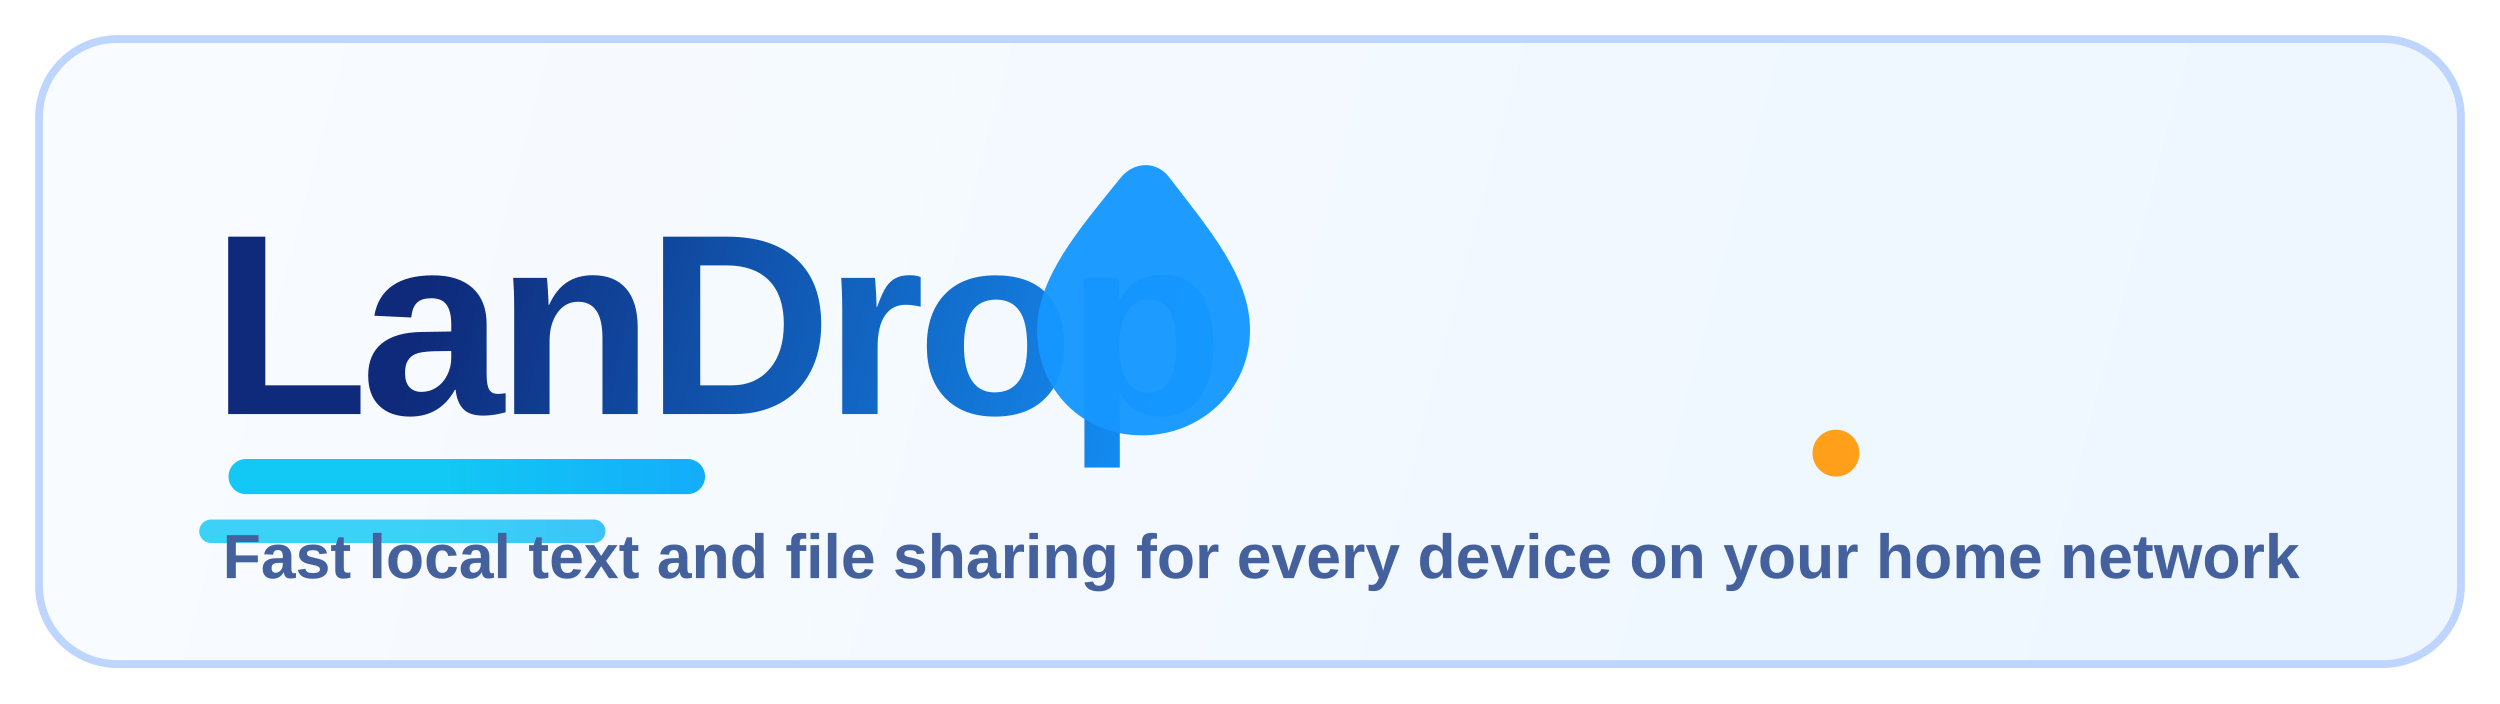
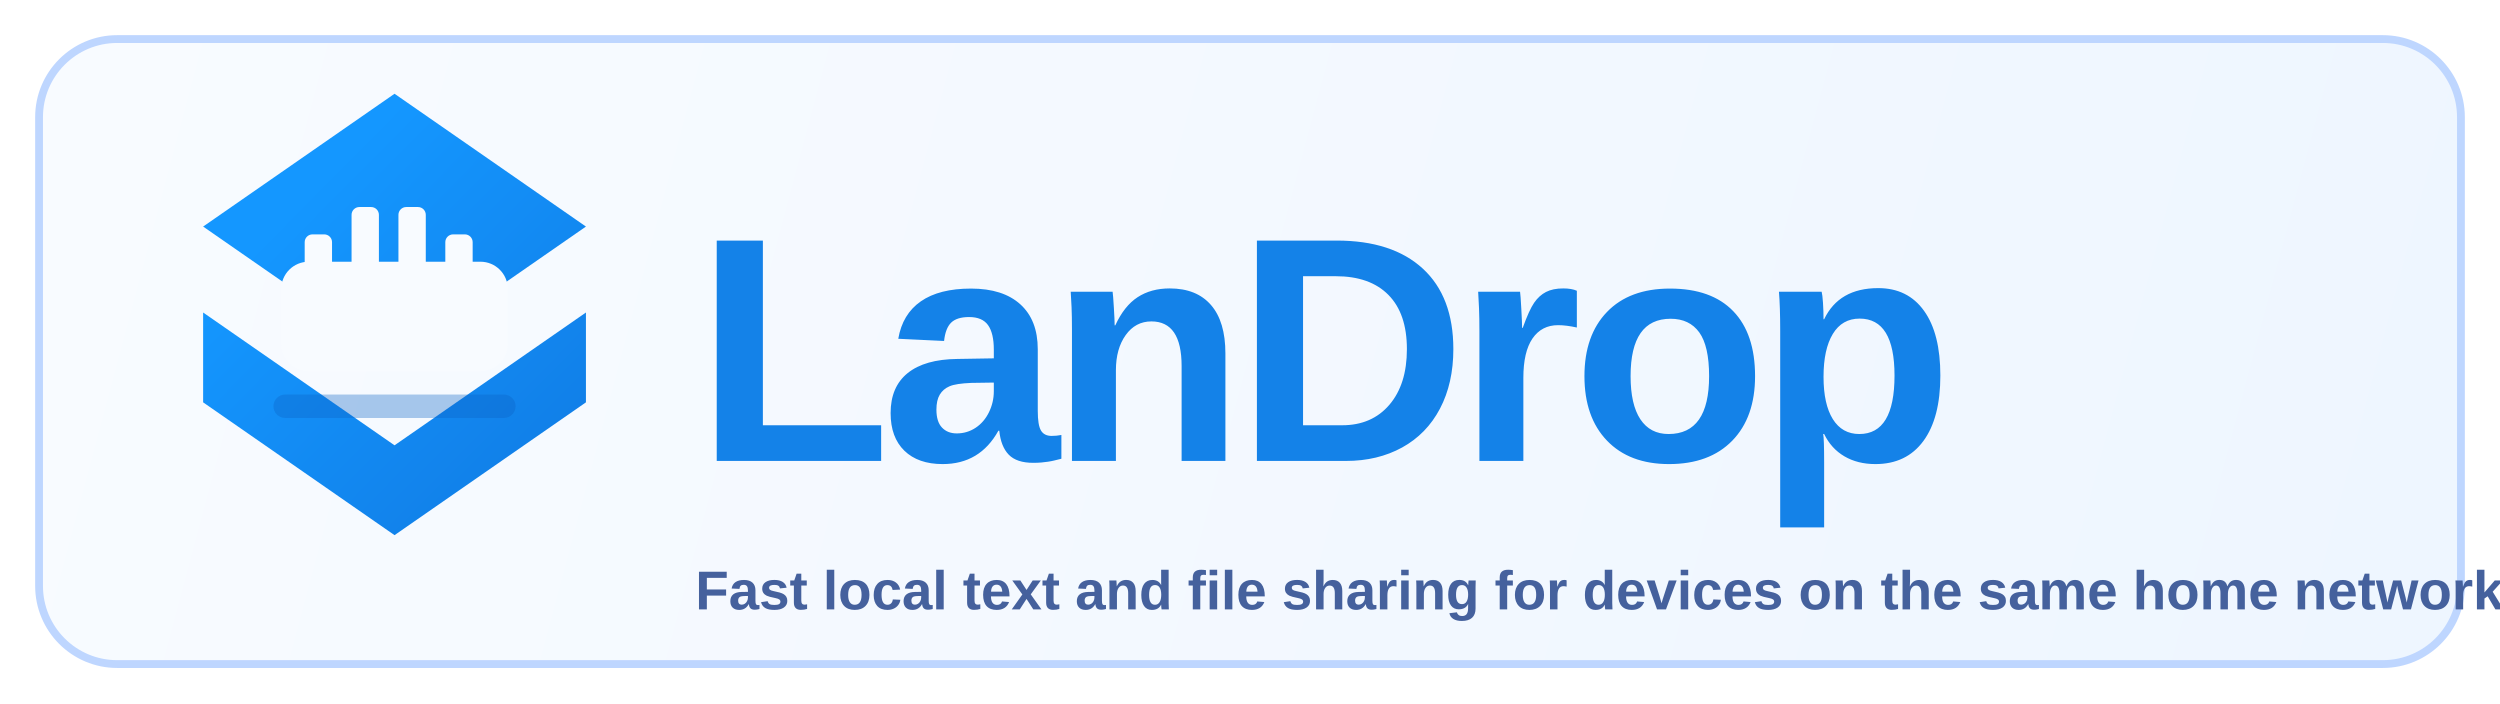
<svg xmlns="http://www.w3.org/2000/svg" width="1280" height="360" viewBox="0 0 1280 360" fill="none">
  <defs>
-     <linearGradient id="gh-bg" x1="120" y1="40" x2="1100" y2="300" gradientUnits="userSpaceOnUse">
+     <linearGradient id="ld-gh-panel" x1="40" y1="20" x2="1240" y2="340" gradientUnits="userSpaceOnUse">
      <stop stop-color="#F8FBFF" />
-       <stop offset="1" stop-color="#EEF7FF" />
+       <stop offset="1" stop-color="#EEF6FF" />
    </linearGradient>
-     <linearGradient id="gh-word" x1="120" y1="40" x2="940" y2="270" gradientUnits="userSpaceOnUse">
-       <stop stop-color="#0F2A7A" />
-       <stop offset="0.48" stop-color="#1497FF" />
-       <stop offset="1" stop-color="#12C8F4" />
-     </linearGradient>
-     <linearGradient id="gh-speed" x1="120" y1="0" x2="360" y2="0" gradientUnits="userSpaceOnUse">
-       <stop stop-color="#12C8F4" />
-       <stop offset="1" stop-color="#1497FF" />
+     <linearGradient id="ld-gh-blue" x1="80" y1="42" x2="298" y2="258" gradientUnits="userSpaceOnUse">
+       <stop stop-color="#1497FF" />
+       <stop offset="1" stop-color="#0F6FD8" />
    </linearGradient>
  </defs>
-   <rect x="20" y="20" width="1240" height="320" rx="40" fill="url(#gh-bg)" />
+   <rect x="20" y="20" width="1240" height="320" rx="40" fill="url(#ld-gh-panel)" />
  <rect x="20" y="20" width="1240" height="320" rx="40" stroke="#BED6FF" stroke-width="4" />
-   <g transform="translate(108 84)">
-     <text x="0" y="128" fill="url(#gh-word)" font-family="'Trebuchet MS', 'Segoe UI', Arial, sans-serif" font-size="132" font-weight="800" letter-spacing="-4">LanDrop</text>
-     <path d="M490 6C511.094 33.408 532 57.7 532 84.963C532 115.34 507.335 138.9 476.75 138.9C446.165 138.9 423 115.702 423 84.963C423 58.269 444.372 33.463 465.679 7.117C472.458 -1.268 483.537 -1.614 490 6Z" fill="url(#gh-speed)" opacity="0.96" />
-     <path d="M18 160H244" stroke="url(#gh-speed)" stroke-width="18" stroke-linecap="round" />
-     <path d="M0 188H196" stroke="url(#gh-speed)" stroke-width="12" stroke-linecap="round" opacity="0.82" />
-     <circle cx="832" cy="148" r="12" fill="#FF9F1A" />
-     <text x="6" y="212" fill="#45619D" font-family="'Segoe UI', Arial, sans-serif" font-size="32" font-weight="600">Fast local text and file sharing for every device on your home network</text>
+   <g transform="translate(86 48)">
+     <path d="M116 0L214 68L116 136L18 68L116 0Z" fill="url(#ld-gh-blue)" />
+     <path d="M18 112L116 180L214 112V158L116 226L18 158V112Z" fill="url(#ld-gh-blue)" />
+     <rect x="58" y="86" width="116" height="56" rx="14" fill="#F8FBFF" />
+     <rect x="70" y="72" width="14" height="42" rx="4" fill="#F8FBFF" />
+     <rect x="94" y="58" width="14" height="56" rx="4" fill="#F8FBFF" />
+     <rect x="118" y="58" width="14" height="56" rx="4" fill="#F8FBFF" />
+     <rect x="142" y="72" width="14" height="42" rx="4" fill="#F8FBFF" />
+     <rect x="54" y="154" width="124" height="12" rx="6" fill="#0A62C3" opacity="0.34" />
  </g>
+   <text x="356" y="236" fill="#1482E8" font-family="'Trebuchet MS', 'Segoe UI', Arial, sans-serif" font-size="164" font-weight="800" letter-spacing="-5">LanDrop</text>
+   <text x="356" y="312" fill="#45619D" font-family="'Segoe UI', Arial, sans-serif" font-size="28" font-weight="600">Fast local text and file sharing for devices on the same home network</text>
</svg>
